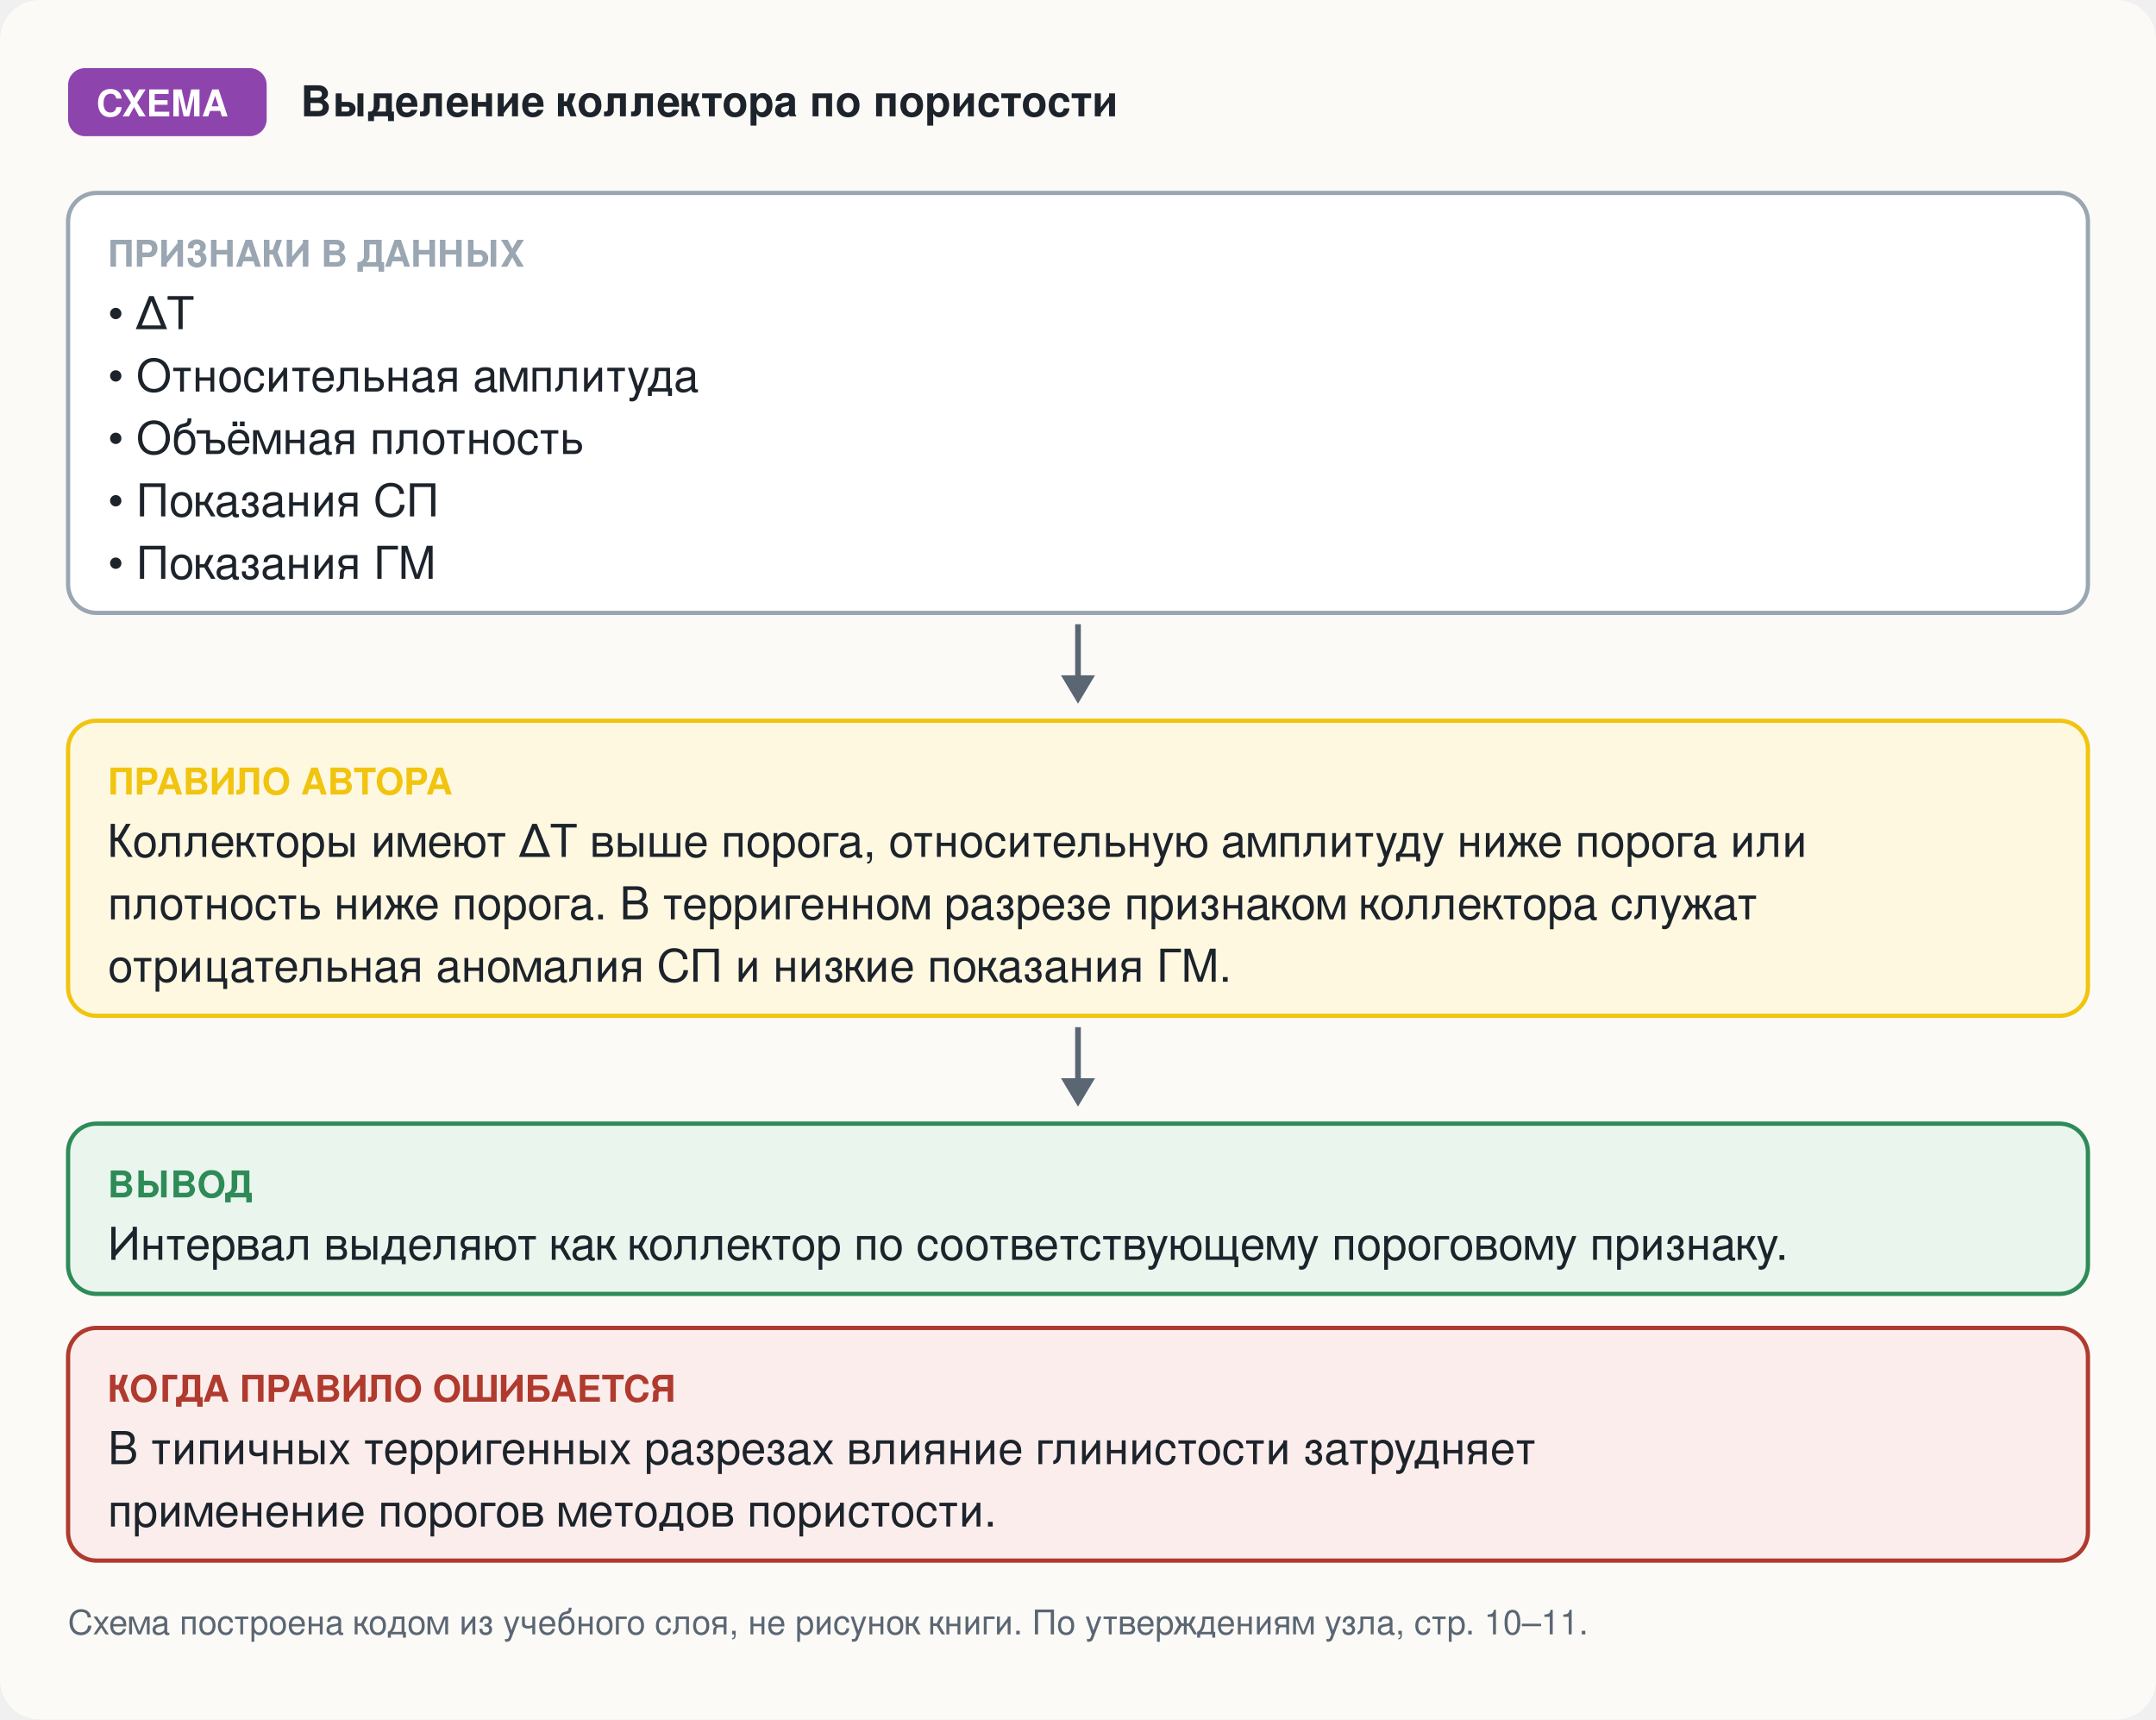
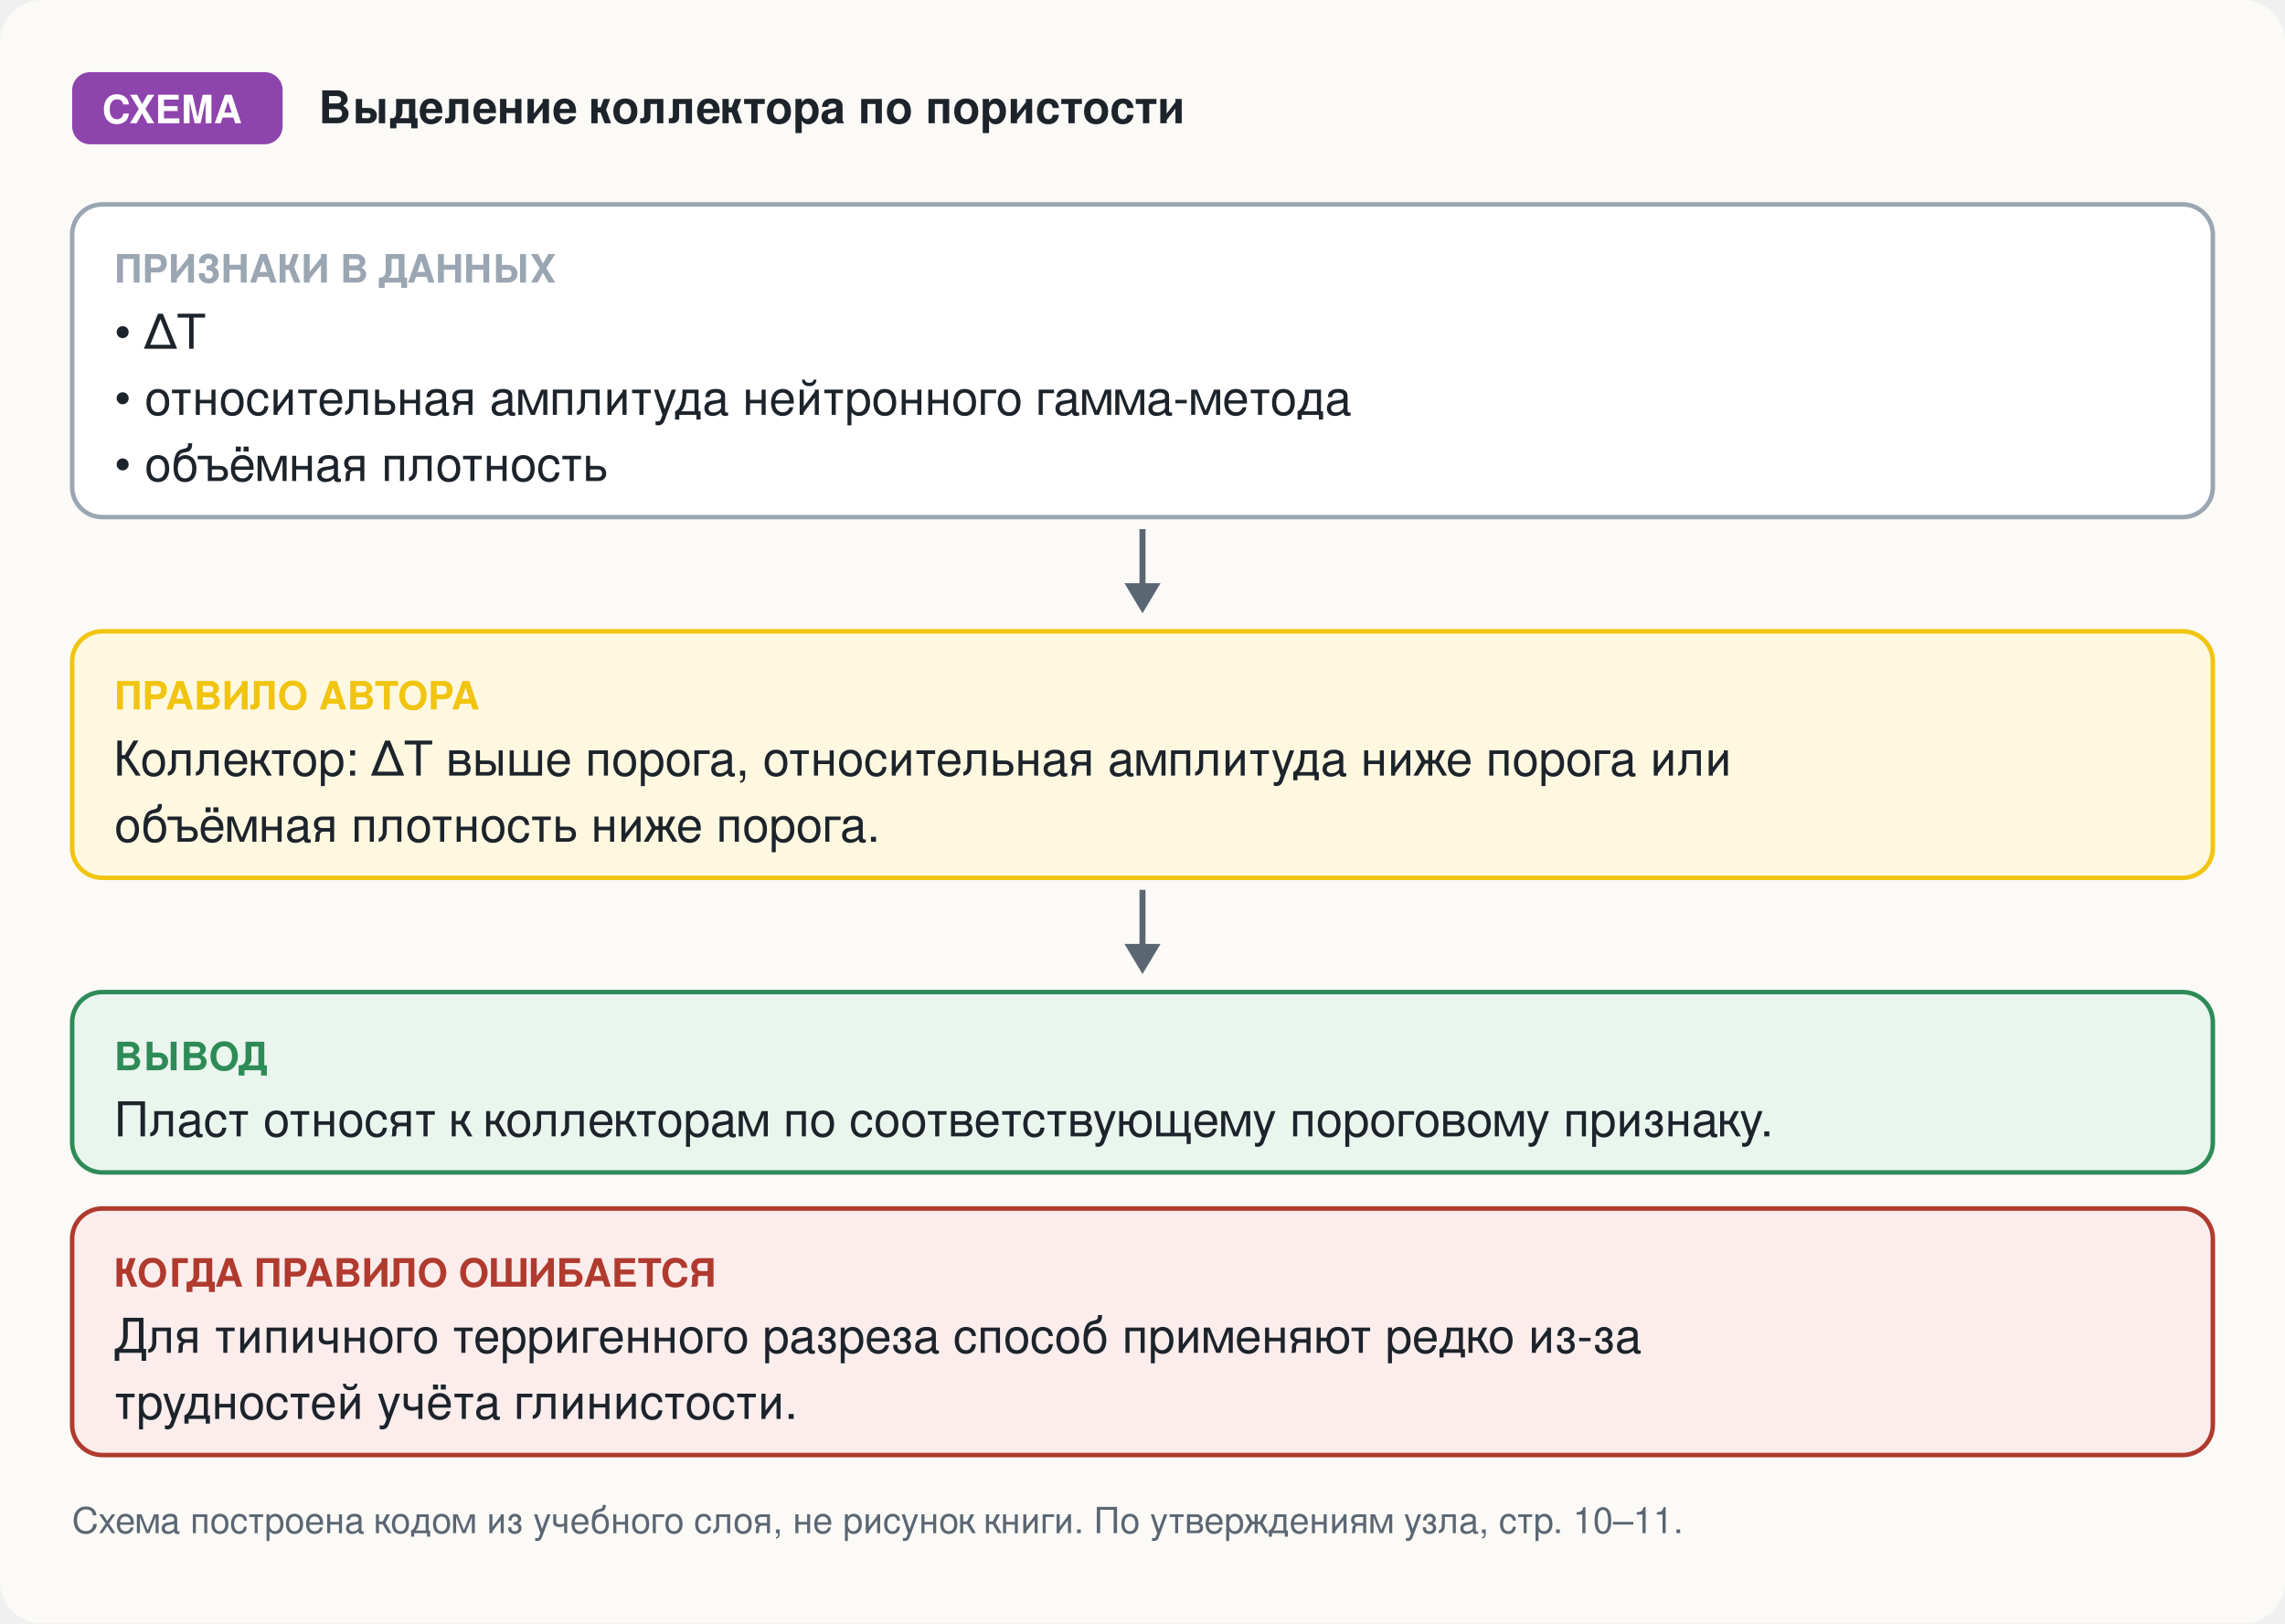
- <svg xmlns="http://www.w3.org/2000/svg" viewBox="0 0 760 606" width="760" height="606" role="img">
-   <rect x="0" y="0" width="760" height="606" rx="14" fill="#FBFAF7" />
+ <svg xmlns="http://www.w3.org/2000/svg" viewBox="0 0 760 540" width="760" height="540" role="img">
+   <rect x="0" y="0" width="760" height="540" rx="14" fill="#FBFAF7" />
  <rect x="24" y="24" width="70" height="24" rx="6" fill="#8E44AD" />
  <text x="34" y="41" font-size="13" font-weight="700" fill="#fff" font-family="Segoe UI, -apple-system, Helvetica, Arial, sans-serif">СХЕМА</text>
  <text x="106" y="41" font-size="15" font-weight="700" fill="#1C232B" font-family="Segoe UI, -apple-system, Helvetica, Arial, sans-serif">Выделение коллектора по пористости</text>
-   <rect x="24" y="68" width="712" height="148" rx="10" fill="#FFFFFF" stroke="#9AA6B2" stroke-width="1.5" />
+   <rect x="24" y="68" width="712" height="104" rx="10" fill="#FFFFFF" stroke="#9AA6B2" stroke-width="1.5" />
  <text x="38" y="94" font-size="13" font-weight="700" fill="#9AA6B2" text-anchor="start" font-family="Segoe UI, -apple-system, Helvetica, Arial, sans-serif">ПРИЗНАКИ В ДАННЫХ</text>
  <text x="38" y="116" font-size="16" font-weight="400" fill="#1C232B" text-anchor="start" font-family="Segoe UI, -apple-system, Helvetica, Arial, sans-serif">• ΔT</text>
-   <text x="38" y="138" font-size="16" font-weight="400" fill="#1C232B" text-anchor="start" font-family="Segoe UI, -apple-system, Helvetica, Arial, sans-serif">• Относительная амплитуда</text>
-   <text x="38" y="160" font-size="16" font-weight="400" fill="#1C232B" text-anchor="start" font-family="Segoe UI, -apple-system, Helvetica, Arial, sans-serif">• Объёмная плотность</text>
-   <text x="38" y="182" font-size="16" font-weight="400" fill="#1C232B" text-anchor="start" font-family="Segoe UI, -apple-system, Helvetica, Arial, sans-serif">• Показания СП</text>
-   <text x="38" y="204" font-size="16" font-weight="400" fill="#1C232B" text-anchor="start" font-family="Segoe UI, -apple-system, Helvetica, Arial, sans-serif">• Показания ГМ</text>
-   <line x1="380.0" y1="220" x2="380.0" y2="242" stroke="#5B6673" stroke-width="2" />
-   <polygon points="374.0,238 386.0,238 380.0,248" fill="#5B6673" />
-   <rect x="24" y="254" width="712" height="104" rx="10" fill="#FFF8E1" stroke="#F1C40F" stroke-width="1.5" />
-   <text x="38" y="280" font-size="13" font-weight="700" fill="#F1C40F" text-anchor="start" font-family="Segoe UI, -apple-system, Helvetica, Arial, sans-serif">ПРАВИЛО АВТОРА</text>
-   <text x="38" y="302" font-size="16" font-weight="400" fill="#1C232B" text-anchor="start" font-family="Segoe UI, -apple-system, Helvetica, Arial, sans-serif">Коллекторы имеют ΔT выше порога, относительную амплитуду ниже порога или</text>
-   <text x="38" y="324" font-size="16" font-weight="400" fill="#1C232B" text-anchor="start" font-family="Segoe UI, -apple-system, Helvetica, Arial, sans-serif">плотность ниже порога. В терригенном разрезе признаком коллектора служат</text>
-   <text x="38" y="346" font-size="16" font-weight="400" fill="#1C232B" text-anchor="start" font-family="Segoe UI, -apple-system, Helvetica, Arial, sans-serif">отрицательная аномалия СП и низкие показания ГМ.</text>
-   <line x1="380.0" y1="362" x2="380.0" y2="384" stroke="#5B6673" stroke-width="2" />
-   <polygon points="374.0,380 386.0,380 380.0,390" fill="#5B6673" />
-   <rect x="24" y="396" width="712" height="60" rx="10" fill="#EAF5EE" stroke="#2E8B57" stroke-width="1.5" />
-   <text x="38" y="422" font-size="13" font-weight="700" fill="#2E8B57" text-anchor="start" font-family="Segoe UI, -apple-system, Helvetica, Arial, sans-serif">ВЫВОД</text>
-   <text x="38" y="444" font-size="16" font-weight="400" fill="#1C232B" text-anchor="start" font-family="Segoe UI, -apple-system, Helvetica, Arial, sans-serif">Интервал выделяют как коллектор по соответствующему пороговому признаку.</text>
-   <rect x="24" y="468" width="712" height="82" rx="10" fill="#FBEDEC" stroke="#B03A2E" stroke-width="1.5" />
-   <text x="38" y="494" font-size="13" font-weight="700" fill="#B03A2E" text-anchor="start" font-family="Segoe UI, -apple-system, Helvetica, Arial, sans-serif">КОГДА ПРАВИЛО ОШИБАЕТСЯ</text>
-   <text x="38" y="516" font-size="16" font-weight="400" fill="#1C232B" text-anchor="start" font-family="Segoe UI, -apple-system, Helvetica, Arial, sans-serif">В типичных терригенных разрезах влияние глинистости затрудняет</text>
-   <text x="38" y="538" font-size="16" font-weight="400" fill="#1C232B" text-anchor="start" font-family="Segoe UI, -apple-system, Helvetica, Arial, sans-serif">применение порогов методов пористости.</text>
-   <text x="24" y="576" font-size="12" font-weight="400" fill="#5B6673" text-anchor="start" font-family="Segoe UI, -apple-system, Helvetica, Arial, sans-serif">Схема построена кодом из учебного слоя, не рисунок книги. По утверждениям узла, стр. 10–11.</text>
+   <text x="38" y="138" font-size="16" font-weight="400" fill="#1C232B" text-anchor="start" font-family="Segoe UI, -apple-system, Helvetica, Arial, sans-serif">• относительная амплитуда нейтронного гамма-метода</text>
+   <text x="38" y="160" font-size="16" font-weight="400" fill="#1C232B" text-anchor="start" font-family="Segoe UI, -apple-system, Helvetica, Arial, sans-serif">• объёмная плотность</text>
+   <line x1="380.0" y1="176" x2="380.0" y2="198" stroke="#5B6673" stroke-width="2" />
+   <polygon points="374.0,194 386.0,194 380.0,204" fill="#5B6673" />
+   <rect x="24" y="210" width="712" height="82" rx="10" fill="#FFF8E1" stroke="#F1C40F" stroke-width="1.5" />
+   <text x="38" y="236" font-size="13" font-weight="700" fill="#F1C40F" text-anchor="start" font-family="Segoe UI, -apple-system, Helvetica, Arial, sans-serif">ПРАВИЛО АВТОРА</text>
+   <text x="38" y="258" font-size="16" font-weight="400" fill="#1C232B" text-anchor="start" font-family="Segoe UI, -apple-system, Helvetica, Arial, sans-serif">Коллектор: ΔT выше порога, относительная амплитуда ниже порога или</text>
+   <text x="38" y="280" font-size="16" font-weight="400" fill="#1C232B" text-anchor="start" font-family="Segoe UI, -apple-system, Helvetica, Arial, sans-serif">объёмная плотность ниже порога.</text>
+   <line x1="380.0" y1="296" x2="380.0" y2="318" stroke="#5B6673" stroke-width="2" />
+   <polygon points="374.0,314 386.0,314 380.0,324" fill="#5B6673" />
+   <rect x="24" y="330" width="712" height="60" rx="10" fill="#EAF5EE" stroke="#2E8B57" stroke-width="1.5" />
+   <text x="38" y="356" font-size="13" font-weight="700" fill="#2E8B57" text-anchor="start" font-family="Segoe UI, -apple-system, Helvetica, Arial, sans-serif">ВЫВОД</text>
+   <text x="38" y="378" font-size="16" font-weight="400" fill="#1C232B" text-anchor="start" font-family="Segoe UI, -apple-system, Helvetica, Arial, sans-serif">Пласт относят к коллекторам по соответствующему пороговому признаку.</text>
+   <rect x="24" y="402" width="712" height="82" rx="10" fill="#FBEDEC" stroke="#B03A2E" stroke-width="1.5" />
+   <text x="38" y="428" font-size="13" font-weight="700" fill="#B03A2E" text-anchor="start" font-family="Segoe UI, -apple-system, Helvetica, Arial, sans-serif">КОГДА ПРАВИЛО ОШИБАЕТСЯ</text>
+   <text x="38" y="450" font-size="16" font-weight="400" fill="#1C232B" text-anchor="start" font-family="Segoe UI, -apple-system, Helvetica, Arial, sans-serif">Для типичного терригенного разреза способ применяют редко из-за</text>
+   <text x="38" y="472" font-size="16" font-weight="400" fill="#1C232B" text-anchor="start" font-family="Segoe UI, -apple-system, Helvetica, Arial, sans-serif">трудностей учёта глинистости.</text>
+   <text x="24" y="510" font-size="12" font-weight="400" fill="#5B6673" text-anchor="start" font-family="Segoe UI, -apple-system, Helvetica, Arial, sans-serif">Схема построена кодом из учебного слоя, не рисунок книги. По утверждениям узла, стр. 10–11.</text>
</svg>
